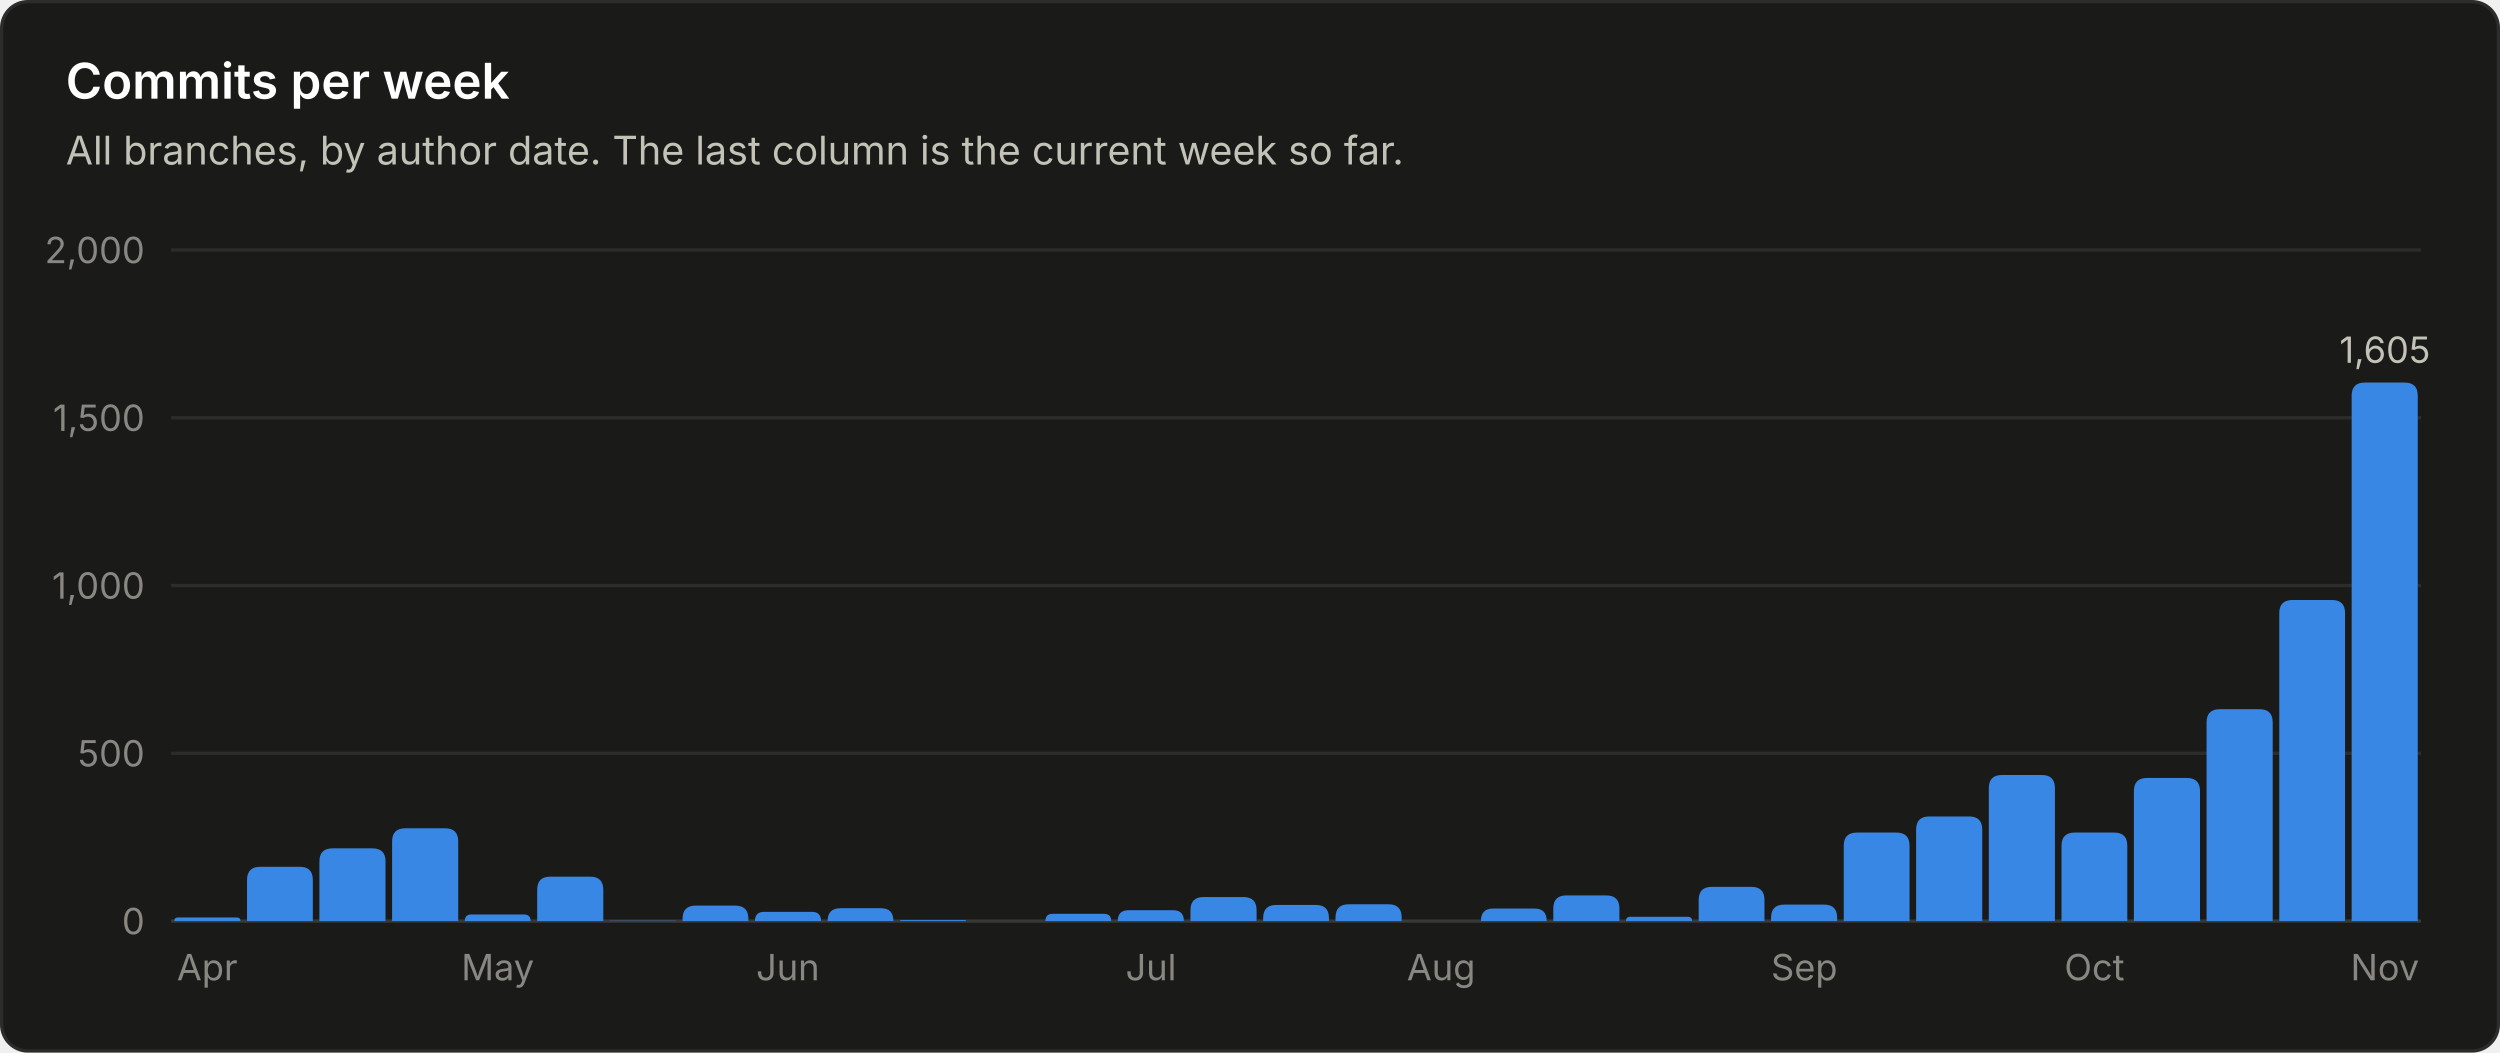
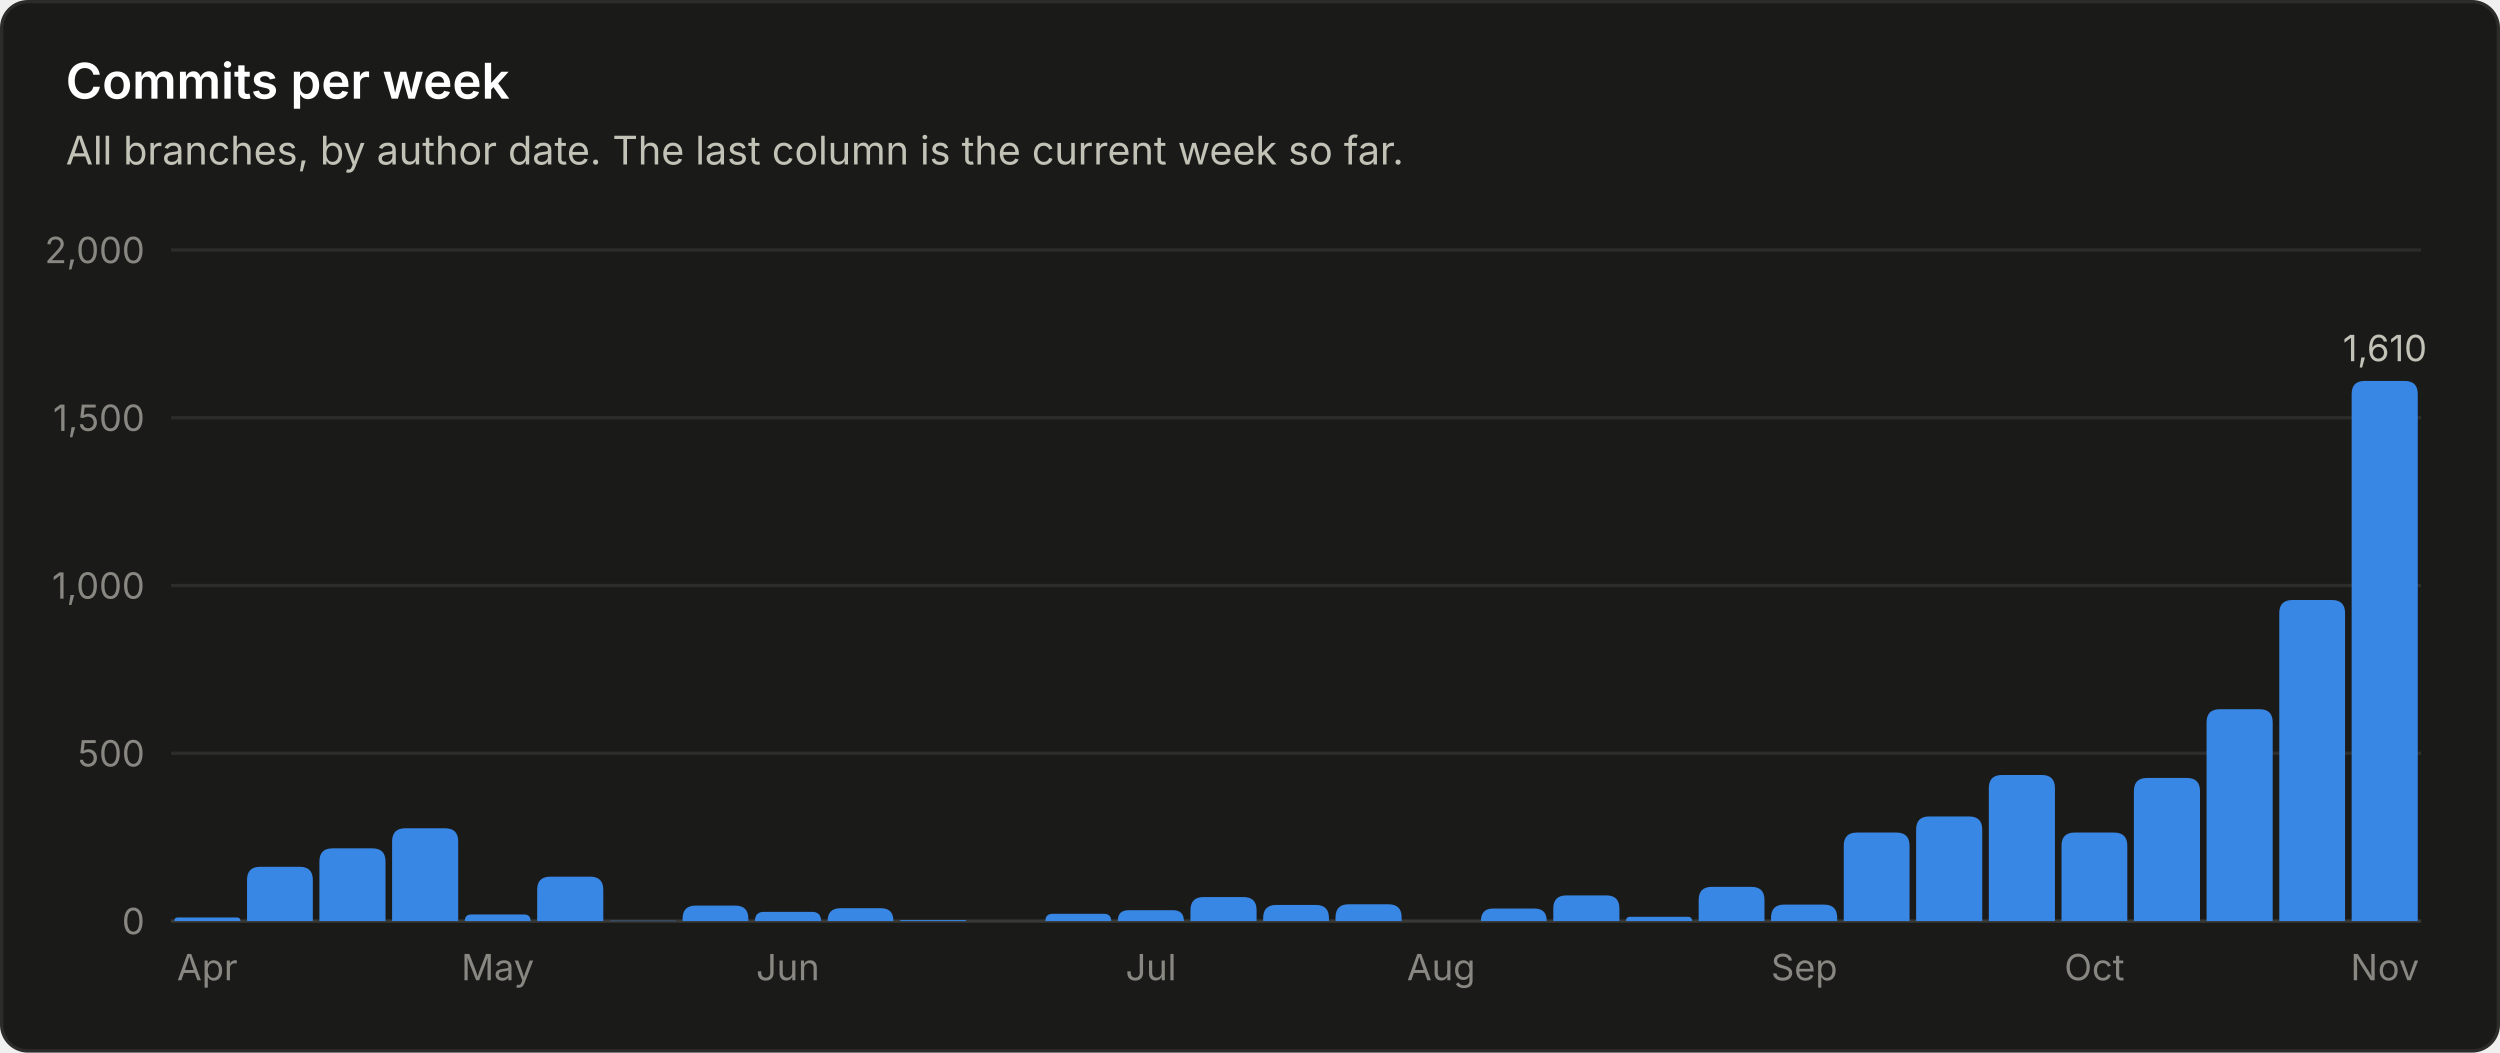
<svg xmlns="http://www.w3.org/2000/svg" viewBox="0 0 760 320" width="760" height="320" role="img" font-family="system-ui, -apple-system, 'Segoe UI', sans-serif">
  <rect x="0.5" y="0.5" width="759" height="319" rx="8" fill="#1a1a19" stroke="#2c2c2a" />
  <text x="20.0" y="30.0" fill="#ffffff" font-size="15" font-weight="600" text-anchor="start">Commits per week</text>
  <text x="20.0" y="50.0" fill="#c3c2b7" font-size="12" font-weight="400" text-anchor="start">All branches, by author date. The last column is the current week so far.</text>
  <line x1="52" y1="280.0" x2="736" y2="280.0" stroke="#383835" stroke-width="1" />
  <text x="44.0" y="284.0" fill="#898781" font-size="11" font-weight="400" text-anchor="end">0</text>
  <line x1="52" y1="229.0" x2="736" y2="229.0" stroke="#2c2c2a" stroke-width="1" />
  <text x="44.0" y="233.0" fill="#898781" font-size="11" font-weight="400" text-anchor="end">500</text>
  <line x1="52" y1="178.0" x2="736" y2="178.0" stroke="#2c2c2a" stroke-width="1" />
  <text x="44.0" y="182.0" fill="#898781" font-size="11" font-weight="400" text-anchor="end">1,000</text>
  <line x1="52" y1="127.0" x2="736" y2="127.0" stroke="#2c2c2a" stroke-width="1" />
  <text x="44.0" y="131.0" fill="#898781" font-size="11" font-weight="400" text-anchor="end">1,500</text>
  <line x1="52" y1="76.0" x2="736" y2="76.0" stroke="#2c2c2a" stroke-width="1" />
  <text x="44.0" y="80.0" fill="#898781" font-size="11" font-weight="400" text-anchor="end">2,000</text>
  <path d="M53.0 280.0 V280.0 Q53.0 278.9 54.1 278.9 H71.9 Q73.1 278.9 73.1 280.0 V280.0 Z" fill="#3987e5" />
  <text x="63.0" y="298.0" fill="#898781" font-size="11" font-weight="400" text-anchor="middle">Apr</text>
  <path d="M75.1 280.0 V267.5 Q75.1 263.5 79.1 263.5 H91.1 Q95.1 263.5 95.1 267.5 V280.0 Z" fill="#3987e5" />
  <path d="M97.1 280.0 V261.9 Q97.1 257.9 101.1 257.9 H113.2 Q117.2 257.9 117.2 261.9 V280.0 Z" fill="#3987e5" />
  <path d="M119.2 280.0 V255.8 Q119.2 251.8 123.2 251.8 H135.3 Q139.3 251.8 139.3 255.8 V280.0 Z" fill="#3987e5" />
  <path d="M141.3 280.0 V280.0 Q141.3 278.0 143.3 278.0 H159.3 Q161.3 278.0 161.3 280.0 V280.0 Z" fill="#3987e5" />
  <text x="151.3" y="298.0" fill="#898781" font-size="11" font-weight="400" text-anchor="middle">May</text>
  <path d="M163.3 280.0 V270.5 Q163.3 266.5 167.3 266.5 H179.4 Q183.4 266.5 183.4 270.5 V280.0 Z" fill="#3987e5" />
  <path d="M185.4 280.0 V280.0 Q185.4 279.9 185.5 279.9 H205.3 Q205.5 279.9 205.5 280.0 V280.0 Z" fill="#3987e5" />
  <path d="M207.5 280.0 V279.3 Q207.5 275.3 211.5 275.3 H223.5 Q227.5 275.3 227.5 279.3 V280.0 Z" fill="#3987e5" />
  <path d="M229.5 280.0 V280.0 Q229.5 277.2 232.3 277.2 H246.8 Q249.6 277.2 249.6 280.0 V280.0 Z" fill="#3987e5" />
  <text x="239.5" y="298.0" fill="#898781" font-size="11" font-weight="400" text-anchor="middle">Jun</text>
  <path d="M251.6 280.0 V280.0 Q251.6 276.1 255.5 276.1 H267.8 Q271.6 276.1 271.6 280.0 V280.0 Z" fill="#3987e5" />
  <path d="M273.6 280.0 V280.0 Q273.6 279.7 274.0 279.7 H293.4 Q293.7 279.7 293.7 280.0 V280.0 Z" fill="#3987e5" />
  <path d="M317.8 280.0 V280.0 Q317.8 277.8 320.0 277.8 H335.6 Q337.8 277.8 337.8 280.0 V280.0 Z" fill="#3987e5" />
  <path d="M339.8 280.0 V280.0 Q339.8 276.7 343.1 276.7 H356.6 Q359.9 276.7 359.9 280.0 V280.0 Z" fill="#3987e5" />
  <text x="349.9" y="298.0" fill="#898781" font-size="11" font-weight="400" text-anchor="middle">Jul</text>
  <path d="M361.9 280.0 V276.7 Q361.9 272.7 365.9 272.7 H378.0 Q382.0 272.7 382.0 276.7 V280.0 Z" fill="#3987e5" />
  <path d="M384.0 280.0 V279.1 Q384.0 275.1 388.0 275.1 H400.0 Q404.0 275.1 404.0 279.1 V280.0 Z" fill="#3987e5" />
  <path d="M406.0 280.0 V278.9 Q406.0 274.9 410.0 274.9 H422.1 Q426.1 274.9 426.1 278.9 V280.0 Z" fill="#3987e5" />
  <text x="438.1" y="298.0" fill="#898781" font-size="11" font-weight="400" text-anchor="middle">Aug</text>
  <path d="M450.2 280.0 V280.0 Q450.2 276.2 453.9 276.2 H466.5 Q470.2 276.2 470.2 280.0 V280.0 Z" fill="#3987e5" />
  <path d="M472.2 280.0 V276.2 Q472.2 272.2 476.2 272.2 H488.3 Q492.3 272.2 492.3 276.2 V280.0 Z" fill="#3987e5" />
  <path d="M494.3 280.0 V280.0 Q494.3 278.7 495.6 278.7 H513.0 Q514.4 278.7 514.4 280.0 V280.0 Z" fill="#3987e5" />
  <path d="M516.4 280.0 V273.6 Q516.4 269.6 520.4 269.6 H532.4 Q536.4 269.6 536.4 273.6 V280.0 Z" fill="#3987e5" />
  <path d="M538.4 280.0 V279.0 Q538.4 275.0 542.4 275.0 H554.5 Q558.5 275.0 558.5 279.0 V280.0 Z" fill="#3987e5" />
  <text x="548.5" y="298.0" fill="#898781" font-size="11" font-weight="400" text-anchor="middle">Sep</text>
  <path d="M560.5 280.0 V257.1 Q560.5 253.1 564.5 253.1 H576.5 Q580.5 253.1 580.5 257.1 V280.0 Z" fill="#3987e5" />
  <path d="M582.5 280.0 V252.2 Q582.5 248.2 586.5 248.2 H598.6 Q602.6 248.2 602.6 252.2 V280.0 Z" fill="#3987e5" />
  <path d="M604.6 280.0 V239.6 Q604.6 235.6 608.6 235.6 H620.7 Q624.7 235.6 624.7 239.6 V280.0 Z" fill="#3987e5" />
  <path d="M626.7 280.0 V257.1 Q626.7 253.1 630.7 253.1 H642.7 Q646.7 253.1 646.7 257.1 V280.0 Z" fill="#3987e5" />
  <text x="636.7" y="298.0" fill="#898781" font-size="11" font-weight="400" text-anchor="middle">Oct</text>
  <path d="M648.7 280.0 V240.5 Q648.7 236.5 652.7 236.5 H664.8 Q668.8 236.5 668.8 240.5 V280.0 Z" fill="#3987e5" />
  <path d="M670.8 280.0 V219.6 Q670.8 215.6 674.8 215.6 H686.9 Q690.9 215.6 690.9 219.6 V280.0 Z" fill="#3987e5" />
  <path d="M692.9 280.0 V186.4 Q692.9 182.4 696.9 182.4 H708.9 Q712.9 182.4 712.9 186.4 V280.0 Z" fill="#3987e5" />
-   <path d="M714.9 280.0 V120.3 Q714.9 116.3 718.9 116.3 H731.0 Q735.0 116.3 735.0 120.3 V280.0 Z" fill="#3987e5" />
-   <text x="725.0" y="110.3" fill="#c3c2b7" font-size="11" font-weight="400" text-anchor="middle">1,605</text>
+   <path d="M714.9 280.0 V119.8 Q714.9 115.8 718.9 115.8 H731.0 Q735.0 115.8 735.0 119.8 V280.0 Z" fill="#3987e5" />
+   <text x="725.0" y="109.8" fill="#c3c2b7" font-size="11" font-weight="400" text-anchor="middle">1,610</text>
  <text x="725.0" y="298.0" fill="#898781" font-size="11" font-weight="400" text-anchor="middle">Nov</text>
</svg>
